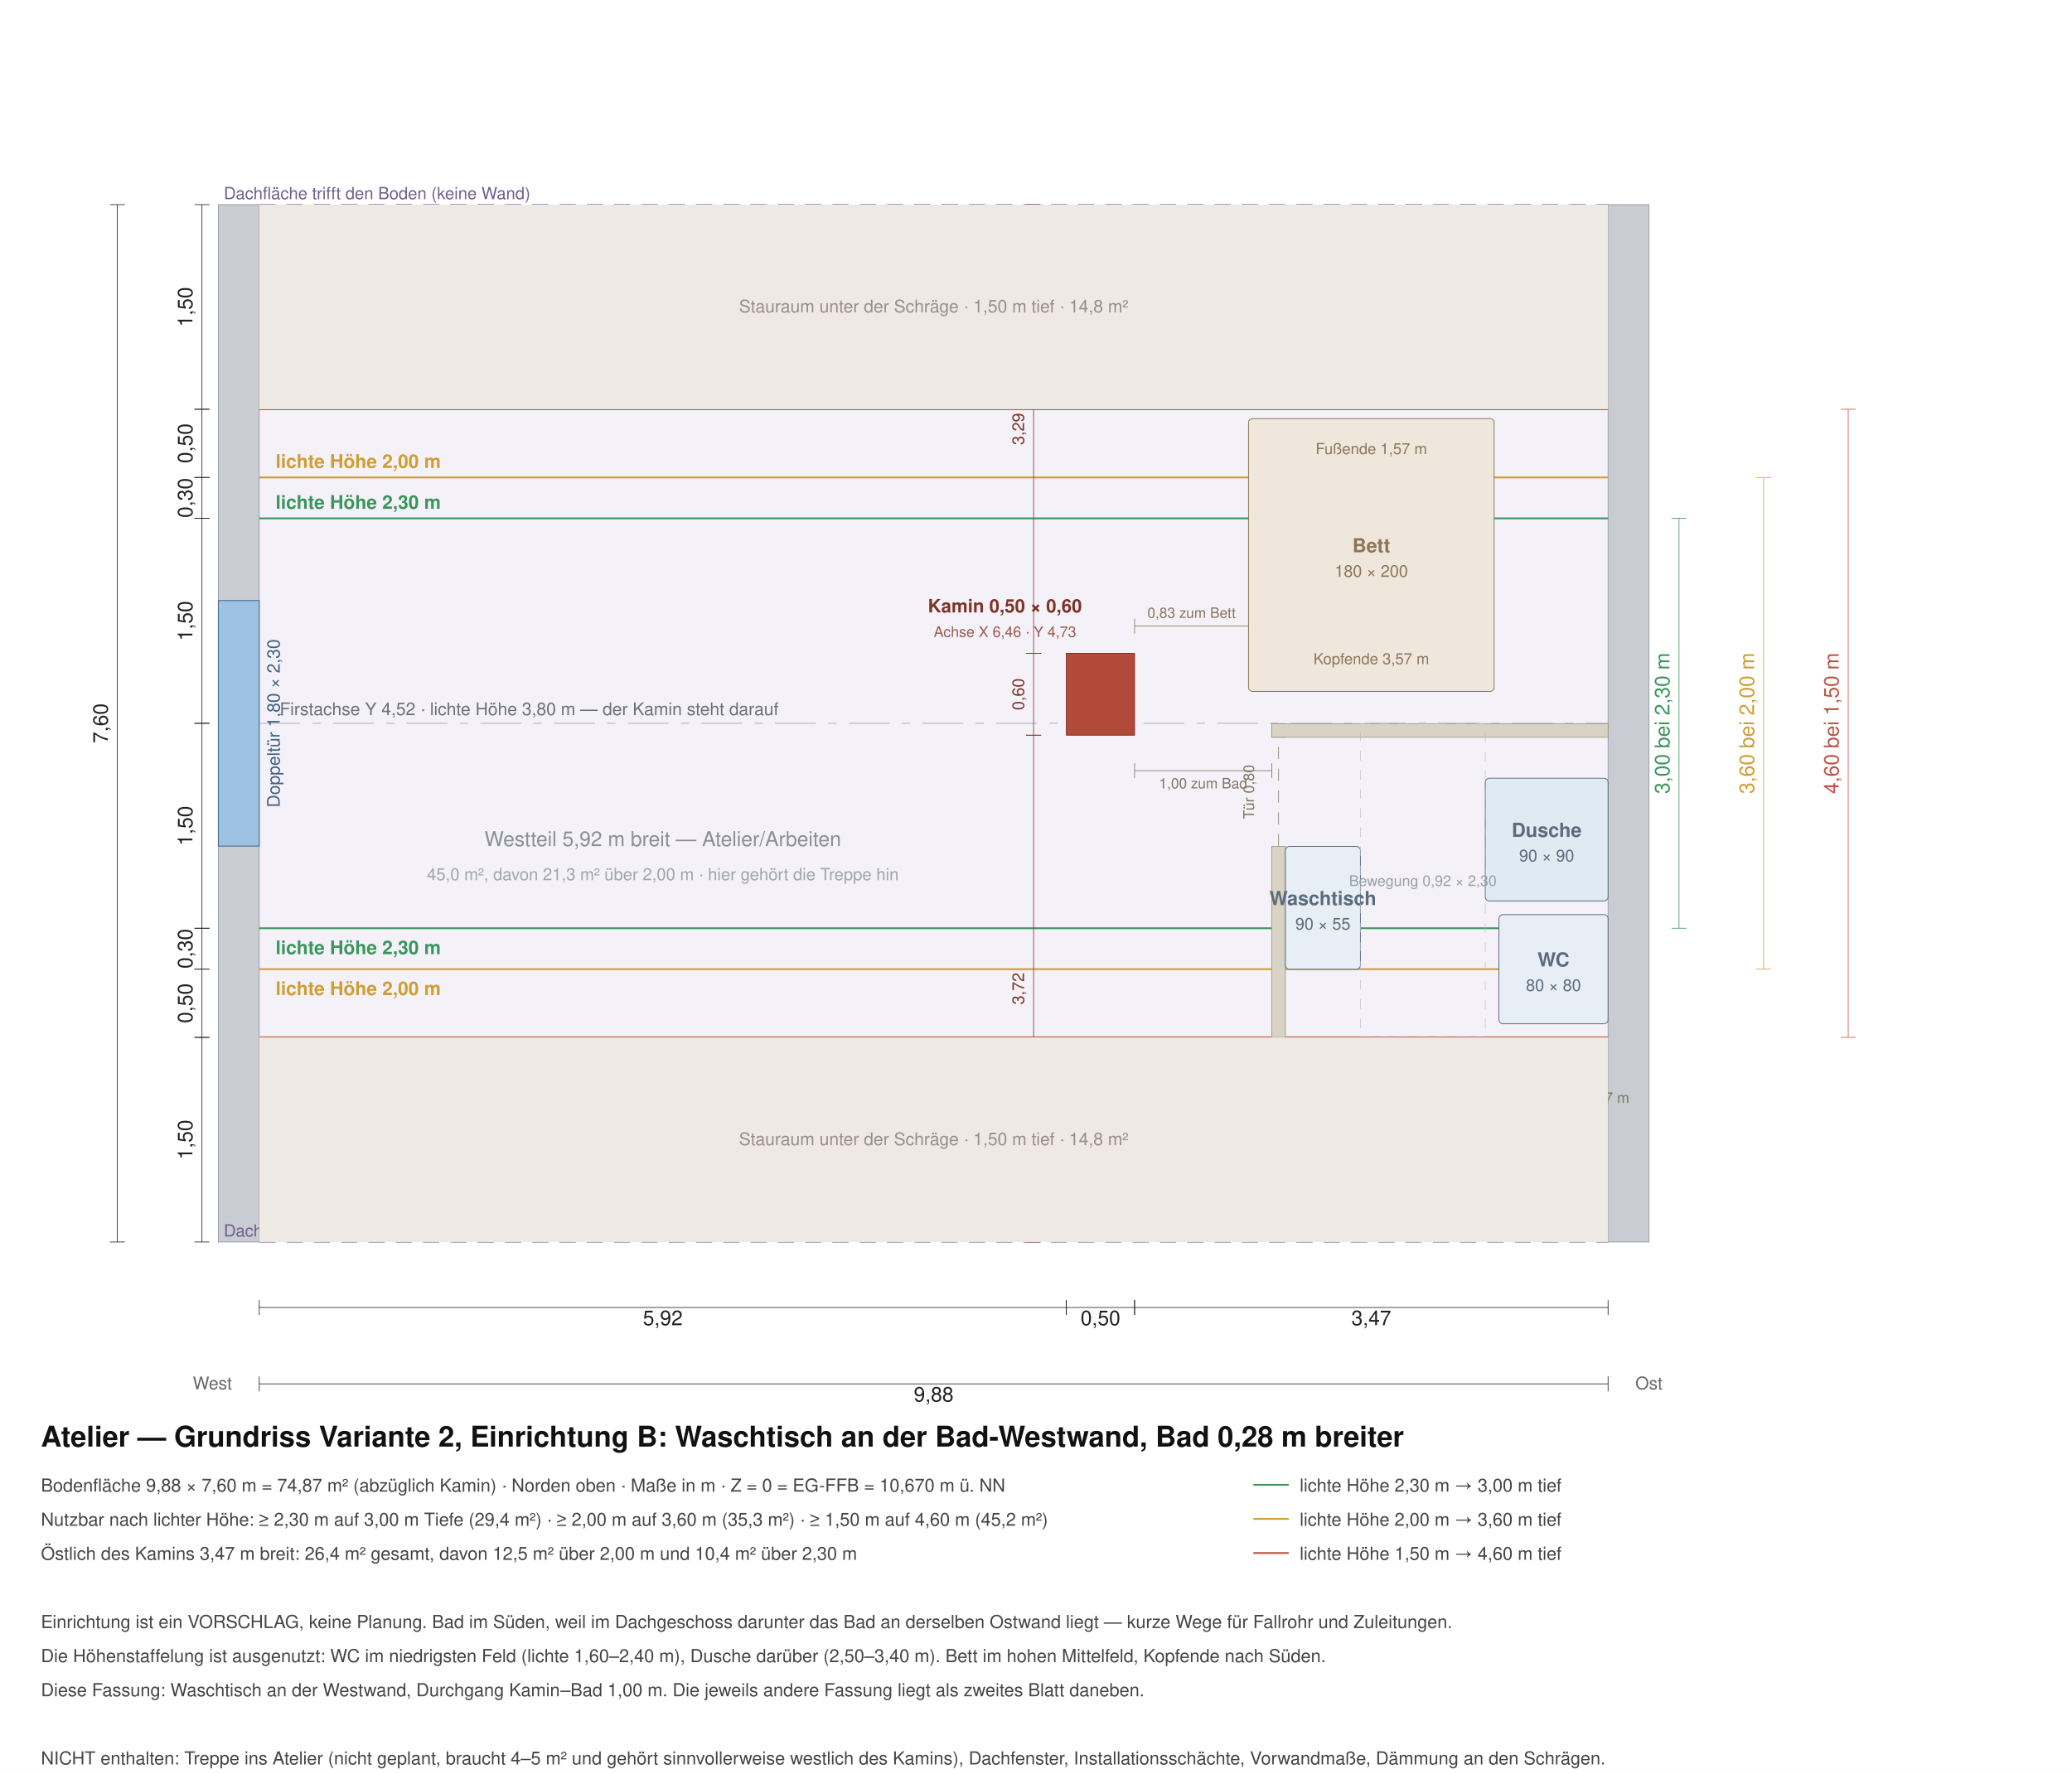
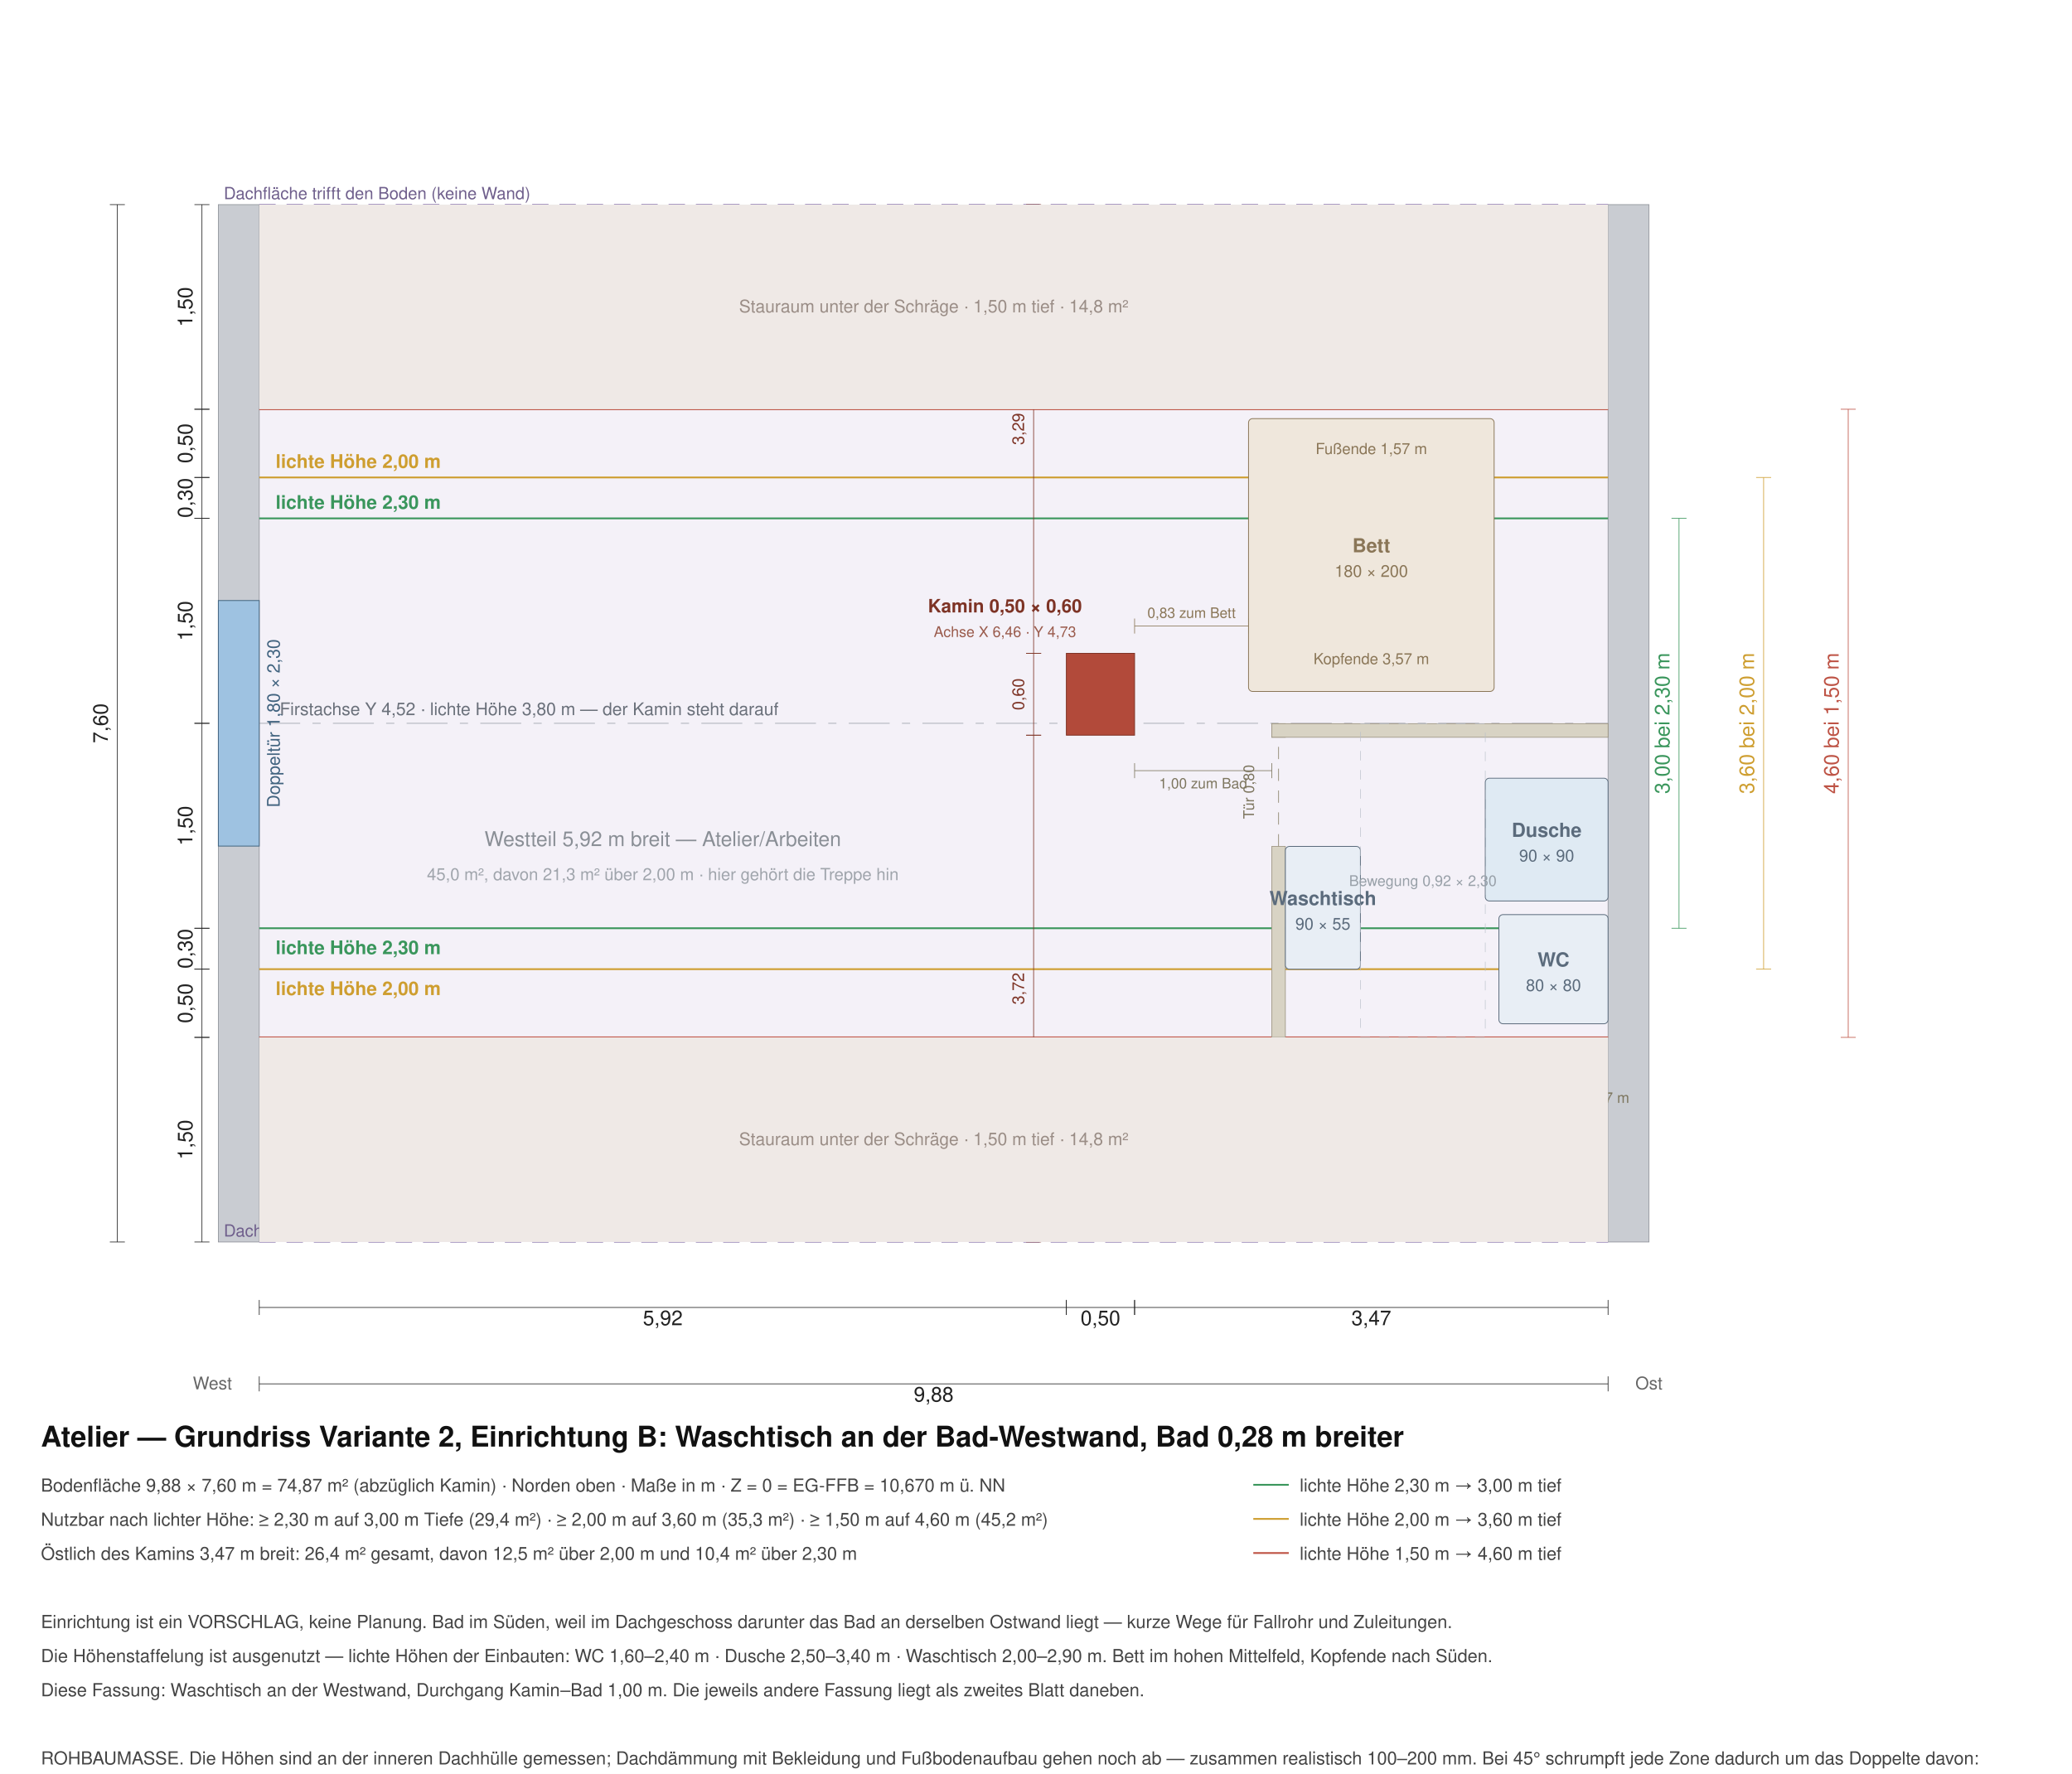
<svg xmlns="http://www.w3.org/2000/svg" width="15185" height="13004" viewBox="0 0 15185 13004">
  <rect width="15185" height="13004" fill="#ffffff" />
  <rect x="1900.0" y="1500.0" width="9885.0" height="7604.5" fill="#f4f1f8" stroke="none" stroke-width="6" rx="0" />
  <rect x="1600.0" y="1500.0" width="300.0" height="7604.5" fill="#c9ccd2" stroke="#8d9098" stroke-width="5" rx="0" />
  <rect x="11785.0" y="1500.0" width="300.0" height="7604.5" fill="#c9ccd2" stroke="#8d9098" stroke-width="5" rx="0" />
  <line x1="1900.0" y1="9104.5" x2="11785.0" y2="9104.5" stroke="#8f7bb0" stroke-width="9" stroke-dasharray="120,80" />
  <line x1="1900.0" y1="1500.0" x2="11785.0" y2="1500.0" stroke="#8f7bb0" stroke-width="9" stroke-dasharray="120,80" />
  <text x="1640.0" y="9064.5" font-family="Helvetica, Arial, sans-serif" font-size="123" fill="#6f5f8c" text-anchor="start" font-weight="normal" style="">Dachfläche trifft den Boden (keine Wand)</text>
  <text x="1640.0" y="1460.0" font-family="Helvetica, Arial, sans-serif" font-size="123" fill="#6f5f8c" text-anchor="start" font-weight="normal" style="">Dachfläche trifft den Boden (keine Wand)</text>
  <line x1="1900.0" y1="6804.5" x2="11785.0" y2="6804.5" stroke="#3a965c" stroke-width="13" />
  <line x1="1900.0" y1="3800.0" x2="11785.0" y2="3800.0" stroke="#3a965c" stroke-width="13" />
  <text x="2020.0" y="3730.0" font-family="Helvetica, Arial, sans-serif" font-size="138" fill="#3a965c" text-anchor="start" font-weight="bold" style="">lichte Höhe 2,30 m</text>
  <text x="2020.0" y="6994.5" font-family="Helvetica, Arial, sans-serif" font-size="138" fill="#3a965c" text-anchor="start" font-weight="bold" style="">lichte Höhe 2,30 m</text>
  <line x1="1900.0" y1="7104.5" x2="11785.0" y2="7104.5" stroke="#ce9e30" stroke-width="13" />
  <line x1="1900.0" y1="3500.0" x2="11785.0" y2="3500.0" stroke="#ce9e30" stroke-width="13" />
  <text x="2020.0" y="3430.0" font-family="Helvetica, Arial, sans-serif" font-size="138" fill="#ce9e30" text-anchor="start" font-weight="bold" style="">lichte Höhe 2,00 m</text>
  <text x="2020.0" y="7294.5" font-family="Helvetica, Arial, sans-serif" font-size="138" fill="#ce9e30" text-anchor="start" font-weight="bold" style="">lichte Höhe 2,00 m</text>
  <line x1="1900.0" y1="7604.5" x2="11785.0" y2="7604.5" stroke="#be5446" stroke-width="13" />
  <line x1="1900.0" y1="3000.0" x2="11785.0" y2="3000.0" stroke="#be5446" stroke-width="13" />
  <text x="2020.0" y="2930.0" font-family="Helvetica, Arial, sans-serif" font-size="138" fill="#be5446" text-anchor="start" font-weight="bold" style="">lichte Höhe 1,50 m</text>
  <text x="2020.0" y="7794.5" font-family="Helvetica, Arial, sans-serif" font-size="138" fill="#be5446" text-anchor="start" font-weight="bold" style="">lichte Höhe 1,50 m</text>
  <line x1="1900.0" y1="5302.3" x2="11785.0" y2="5302.3" stroke="#9aa0a8" stroke-width="5" stroke-dasharray="300,90,60,90" />
  <text x="2050.0" y="5242.3" font-family="Helvetica, Arial, sans-serif" font-size="128" fill="#6a707a" text-anchor="start" font-weight="normal" style="">Firstachse Y 4,52 · lichte Höhe 3,80 m — der Kamin steht darauf</text>
  <rect x="7815.0" y="4789.3" width="500.0" height="600.0" fill="#b24a3a" stroke="#7d3325" stroke-width="6" rx="0" />
  <text x="7365.0" y="4489.3" font-family="Helvetica, Arial, sans-serif" font-size="135" fill="#7d3325" text-anchor="middle" font-weight="bold" style="">Kamin 0,50 × 0,60</text>
  <text x="7365.0" y="4669.3" font-family="Helvetica, Arial, sans-serif" font-size="108" fill="#9a5b4c" text-anchor="middle" font-weight="normal" style="">Achse X 6,46 · Y 4,73</text>
  <line x1="7575.0" y1="9104.5" x2="7575.0" y2="5389.3" stroke="#7d3325" stroke-width="5" />
  <line x1="7520.0" y1="9104.5" x2="7630.0" y2="9104.5" stroke="#7d3325" stroke-width="5" />
  <line x1="7520.0" y1="5389.3" x2="7630.0" y2="5389.3" stroke="#7d3325" stroke-width="5" />
  <text x="7505.0" y="7246.9" font-family="Helvetica, Arial, sans-serif" font-size="120" fill="#7d3325" text-anchor="middle" font-weight="normal" transform="rotate(-90,7505.0,7246.9)" style="">3,72</text>
  <line x1="7575.0" y1="5389.3" x2="7575.0" y2="4789.3" stroke="#7d3325" stroke-width="5" />
  <line x1="7520.0" y1="5389.3" x2="7630.0" y2="5389.3" stroke="#7d3325" stroke-width="5" />
  <line x1="7520.0" y1="4789.3" x2="7630.0" y2="4789.3" stroke="#7d3325" stroke-width="5" />
  <text x="7505.0" y="5089.3" font-family="Helvetica, Arial, sans-serif" font-size="120" fill="#7d3325" text-anchor="middle" font-weight="normal" transform="rotate(-90,7505.0,5089.3)" style="">0,60</text>
  <line x1="7575.0" y1="4789.3" x2="7575.0" y2="1500.0" stroke="#7d3325" stroke-width="5" />
  <line x1="7520.0" y1="4789.3" x2="7630.0" y2="4789.3" stroke="#7d3325" stroke-width="5" />
  <line x1="7520.0" y1="1500.0" x2="7630.0" y2="1500.0" stroke="#7d3325" stroke-width="5" />
  <text x="7505.0" y="3144.7" font-family="Helvetica, Arial, sans-serif" font-size="120" fill="#7d3325" text-anchor="middle" font-weight="normal" transform="rotate(-90,7505.0,3144.7)" style="">3,29</text>
  <line x1="8315.0" y1="4589.3" x2="9150.0" y2="4589.3" stroke="#8a7657" stroke-width="5" />
  <line x1="8315.0" y1="4534.3" x2="8315.0" y2="4644.3" stroke="#8a7657" stroke-width="5" />
  <line x1="9150.0" y1="4534.3" x2="9150.0" y2="4644.3" stroke="#8a7657" stroke-width="5" />
  <text x="8732.5" y="4529.3" font-family="Helvetica, Arial, sans-serif" font-size="105" fill="#8a7657" text-anchor="middle" font-weight="normal" style="">0,83 zum Bett</text>
  <line x1="8315.0" y1="5649.3" x2="9320.0" y2="5649.3" stroke="#7d765f" stroke-width="5" />
  <line x1="8315.0" y1="5594.3" x2="8315.0" y2="5704.3" stroke="#7d765f" stroke-width="5" />
  <line x1="9320.0" y1="5594.3" x2="9320.0" y2="5704.3" stroke="#7d765f" stroke-width="5" />
  <text x="8817.5" y="5779.3" font-family="Helvetica, Arial, sans-serif" font-size="105" fill="#7d765f" text-anchor="middle" font-weight="normal" style="">1,00 zum Bad</text>
  <rect x="1600.0" y="4402.3" width="300.0" height="1800.0" fill="#9ec2e1" stroke="#41637f" stroke-width="6" rx="0" />
  <text x="2050.0" y="5302.3" font-family="Helvetica, Arial, sans-serif" font-size="128" fill="#41637f" text-anchor="middle" font-weight="normal" transform="rotate(-90,2050.0,5302.3)" style="">Doppeltür 1,80 × 2,30</text>
  <rect x="9320.0" y="6204.7" width="100.0" height="1400.0" fill="#d8d3c4" stroke="#9a927e" stroke-width="5" rx="0" />
  <rect x="9320.0" y="5304.7" width="100.0" height="100.0" fill="#d8d3c4" stroke="#9a927e" stroke-width="5" rx="0" />
  <rect x="9320.0" y="5304.7" width="2465.0" height="100.0" fill="#d8d3c4" stroke="#9a927e" stroke-width="5" rx="0" />
  <line x1="9370.0" y1="6204.7" x2="9370.0" y2="5404.7" stroke="#9a927e" stroke-width="6" stroke-dasharray="90,70" />
  <text x="9190.0" y="5804.7" font-family="Helvetica, Arial, sans-serif" font-size="108" fill="#7d765f" text-anchor="middle" font-weight="normal" transform="rotate(-90,9190.0,5804.7)" style="">Tür 0,80</text>
  <text x="10552.5" y="8084.7" font-family="Helvetica, Arial, sans-serif" font-size="108" fill="#7d765f" text-anchor="middle" font-weight="normal" style="">vor dem Waschtisch 0,92 m bis zur Dusche · sonst 1,47 m</text>
  <text x="10552.5" y="7884.7" font-family="Helvetica, Arial, sans-serif" font-size="135" fill="#6f6853" text-anchor="middle" font-weight="bold" style="">BAD 2,46 × 2,30 m = 5,67 m²</text>
  <rect x="10985.0" y="6704.7" width="800.0" height="800.0" fill="#e8eef5" stroke="#5b6b7c" stroke-width="6" rx="30" />
  <text x="11385.0" y="7084.7" font-family="Helvetica, Arial, sans-serif" font-size="142" fill="#5b6b7c" text-anchor="middle" font-weight="bold" style="">WC</text>
  <text x="11385.0" y="7264.7" font-family="Helvetica, Arial, sans-serif" font-size="120" fill="#5b6b7c" text-anchor="middle" font-weight="normal" style="">80 × 80</text>
  <rect x="10885.0" y="5704.7" width="900.0" height="900.0" fill="#dfeaf3" stroke="#5b6b7c" stroke-width="6" rx="30" />
  <text x="11335.0" y="6134.7" font-family="Helvetica, Arial, sans-serif" font-size="142" fill="#5b6b7c" text-anchor="middle" font-weight="bold" style="">Dusche</text>
  <text x="11335.0" y="6314.7" font-family="Helvetica, Arial, sans-serif" font-size="120" fill="#5b6b7c" text-anchor="middle" font-weight="normal" style="">90 × 90</text>
  <rect x="9420.0" y="6204.7" width="550.0" height="900.0" fill="#e8eef5" stroke="#5b6b7c" stroke-width="6" rx="30" />
  <text x="9695.0" y="6634.7" font-family="Helvetica, Arial, sans-serif" font-size="142" fill="#5b6b7c" text-anchor="middle" font-weight="bold" style="">Waschtisch</text>
  <text x="9695.0" y="6814.7" font-family="Helvetica, Arial, sans-serif" font-size="120" fill="#5b6b7c" text-anchor="middle" font-weight="normal" style="">90 × 55</text>
  <rect x="9150.0" y="3068.7" width="1800.0" height="2000.0" fill="#efe7dc" stroke="#8a7657" stroke-width="6" rx="30" />
  <text x="10050.0" y="4048.7" font-family="Helvetica, Arial, sans-serif" font-size="142" fill="#8a7657" text-anchor="middle" font-weight="bold" style="">Bett</text>
  <text x="10050.0" y="4228.7" font-family="Helvetica, Arial, sans-serif" font-size="120" fill="#8a7657" text-anchor="middle" font-weight="normal" style="">180 × 200</text>
  <rect x="1900.0" y="7604.5" width="9885.0" height="1500.0" fill="#efe9e6" stroke="none" stroke-width="6" rx="0" />
  <text x="6842.5" y="8394.5" font-family="Helvetica, Arial, sans-serif" font-size="128" fill="#9a8d86" text-anchor="middle" font-weight="normal" style="">Stauraum unter der Schräge · 1,50 m tief · 14,8 m²</text>
  <rect x="1900.0" y="1500.0" width="9885.0" height="1500.0" fill="#efe9e6" stroke="none" stroke-width="6" rx="0" />
  <text x="6842.5" y="2290.0" font-family="Helvetica, Arial, sans-serif" font-size="128" fill="#9a8d86" text-anchor="middle" font-weight="normal" style="">Stauraum unter der Schräge · 1,50 m tief · 14,8 m²</text>
  <rect x="9970.0" y="5304.7" width="915.0" height="2300.0" fill="none" stroke="#b9c0c8" stroke-width="4" rx="0" stroke-dasharray="70,70" />
  <text x="10427.5" y="6494.7" font-family="Helvetica, Arial, sans-serif" font-size="108" fill="#98a0a8" text-anchor="middle" font-weight="normal" style="">Bewegung 0,92 × 2,30</text>
  <text x="4857.5" y="6202.3" font-family="Helvetica, Arial, sans-serif" font-size="150" fill="#8a8f96" text-anchor="middle" font-weight="normal" style="">Westteil 5,92 m breit — Atelier/Arbeiten</text>
  <text x="4857.5" y="6452.3" font-family="Helvetica, Arial, sans-serif" font-size="123" fill="#a0a5ac" text-anchor="middle" font-weight="normal" style="">45,0 m², davon 21,3 m² über 2,00 m · hier gehört die Treppe hin</text>
  <text x="10050.0" y="4868.7" font-family="Helvetica, Arial, sans-serif" font-size="112" fill="#8a7657" text-anchor="middle" font-weight="normal" style="">Kopfende 3,57 m</text>
  <text x="10050.0" y="3328.7" font-family="Helvetica, Arial, sans-serif" font-size="112" fill="#8a7657" text-anchor="middle" font-weight="normal" style="">Fußende 1,57 m</text>
  <line x1="1900.0" y1="9584.5" x2="7815.0" y2="9584.5" stroke="#222" stroke-width="5" />
  <line x1="1900.0" y1="9529.5" x2="1900.0" y2="9639.5" stroke="#222" stroke-width="5" />
  <line x1="7815.0" y1="9529.5" x2="7815.0" y2="9639.5" stroke="#222" stroke-width="5" />
  <text x="4857.5" y="9714.5" font-family="Helvetica, Arial, sans-serif" font-size="150" fill="#222" text-anchor="middle" font-weight="normal" style="">5,92</text>
  <line x1="7815.0" y1="9584.5" x2="8315.0" y2="9584.5" stroke="#222" stroke-width="5" />
  <line x1="7815.0" y1="9529.5" x2="7815.0" y2="9639.5" stroke="#222" stroke-width="5" />
  <line x1="8315.0" y1="9529.5" x2="8315.0" y2="9639.5" stroke="#222" stroke-width="5" />
  <text x="8065.0" y="9714.5" font-family="Helvetica, Arial, sans-serif" font-size="150" fill="#222" text-anchor="middle" font-weight="normal" style="">0,50</text>
  <line x1="8315.0" y1="9584.5" x2="11785.0" y2="9584.5" stroke="#222" stroke-width="5" />
  <line x1="8315.0" y1="9529.5" x2="8315.0" y2="9639.5" stroke="#222" stroke-width="5" />
  <line x1="11785.0" y1="9529.5" x2="11785.0" y2="9639.5" stroke="#222" stroke-width="5" />
  <text x="10050.0" y="9714.5" font-family="Helvetica, Arial, sans-serif" font-size="150" fill="#222" text-anchor="middle" font-weight="normal" style="">3,47</text>
  <line x1="1900.0" y1="10144.5" x2="11785.0" y2="10144.5" stroke="#222" stroke-width="5" />
  <line x1="1900.0" y1="10089.5" x2="1900.0" y2="10199.5" stroke="#222" stroke-width="5" />
  <line x1="11785.0" y1="10089.5" x2="11785.0" y2="10199.5" stroke="#222" stroke-width="5" />
  <text x="6842.5" y="10274.5" font-family="Helvetica, Arial, sans-serif" font-size="150" fill="#222" text-anchor="middle" font-weight="normal" style="">9,88</text>
  <text x="1700.0" y="10184.5" font-family="Helvetica, Arial, sans-serif" font-size="128" fill="#666" text-anchor="end" font-weight="normal" style="">West</text>
  <text x="11985.0" y="10184.5" font-family="Helvetica, Arial, sans-serif" font-size="128" fill="#666" text-anchor="start" font-weight="normal" style="">Ost</text>
  <line x1="1480.0" y1="9104.5" x2="1480.0" y2="7604.5" stroke="#222" stroke-width="5" />
  <line x1="1425.0" y1="9104.5" x2="1535.0" y2="9104.5" stroke="#222" stroke-width="5" />
  <line x1="1425.0" y1="7604.5" x2="1535.0" y2="7604.5" stroke="#222" stroke-width="5" />
  <text x="1410.0" y="8354.5" font-family="Helvetica, Arial, sans-serif" font-size="150" fill="#222" text-anchor="middle" font-weight="normal" transform="rotate(-90,1410.0,8354.5)" style="">1,50</text>
  <line x1="1480.0" y1="7604.5" x2="1480.0" y2="7104.5" stroke="#222" stroke-width="5" />
  <line x1="1425.0" y1="7604.5" x2="1535.0" y2="7604.5" stroke="#222" stroke-width="5" />
  <line x1="1425.0" y1="7104.5" x2="1535.0" y2="7104.5" stroke="#222" stroke-width="5" />
  <text x="1410.0" y="7354.5" font-family="Helvetica, Arial, sans-serif" font-size="150" fill="#222" text-anchor="middle" font-weight="normal" transform="rotate(-90,1410.0,7354.5)" style="">0,50</text>
  <line x1="1480.0" y1="7104.5" x2="1480.0" y2="6804.5" stroke="#222" stroke-width="5" />
  <line x1="1425.0" y1="7104.5" x2="1535.0" y2="7104.5" stroke="#222" stroke-width="5" />
  <line x1="1425.0" y1="6804.5" x2="1535.0" y2="6804.5" stroke="#222" stroke-width="5" />
  <text x="1410.0" y="6954.5" font-family="Helvetica, Arial, sans-serif" font-size="150" fill="#222" text-anchor="middle" font-weight="normal" transform="rotate(-90,1410.0,6954.5)" style="">0,30</text>
  <line x1="1480.0" y1="6804.5" x2="1480.0" y2="5302.3" stroke="#222" stroke-width="5" />
  <line x1="1425.0" y1="6804.5" x2="1535.0" y2="6804.5" stroke="#222" stroke-width="5" />
  <line x1="1425.0" y1="5302.3" x2="1535.0" y2="5302.3" stroke="#222" stroke-width="5" />
  <text x="1410.0" y="6053.4" font-family="Helvetica, Arial, sans-serif" font-size="150" fill="#222" text-anchor="middle" font-weight="normal" transform="rotate(-90,1410.0,6053.4)" style="">1,50</text>
  <line x1="1480.0" y1="5302.3" x2="1480.0" y2="3800.0" stroke="#222" stroke-width="5" />
  <line x1="1425.0" y1="5302.3" x2="1535.0" y2="5302.3" stroke="#222" stroke-width="5" />
  <line x1="1425.0" y1="3800.0" x2="1535.0" y2="3800.0" stroke="#222" stroke-width="5" />
  <text x="1410.0" y="4551.1" font-family="Helvetica, Arial, sans-serif" font-size="150" fill="#222" text-anchor="middle" font-weight="normal" transform="rotate(-90,1410.0,4551.1)" style="">1,50</text>
  <line x1="1480.0" y1="3800.0" x2="1480.0" y2="3500.0" stroke="#222" stroke-width="5" />
  <line x1="1425.0" y1="3800.0" x2="1535.0" y2="3800.0" stroke="#222" stroke-width="5" />
  <line x1="1425.0" y1="3500.0" x2="1535.0" y2="3500.0" stroke="#222" stroke-width="5" />
  <text x="1410.0" y="3650.0" font-family="Helvetica, Arial, sans-serif" font-size="150" fill="#222" text-anchor="middle" font-weight="normal" transform="rotate(-90,1410.0,3650.0)" style="">0,30</text>
  <line x1="1480.0" y1="3500.0" x2="1480.0" y2="3000.0" stroke="#222" stroke-width="5" />
  <line x1="1425.0" y1="3500.0" x2="1535.0" y2="3500.0" stroke="#222" stroke-width="5" />
  <line x1="1425.0" y1="3000.0" x2="1535.0" y2="3000.0" stroke="#222" stroke-width="5" />
  <text x="1410.0" y="3250.0" font-family="Helvetica, Arial, sans-serif" font-size="150" fill="#222" text-anchor="middle" font-weight="normal" transform="rotate(-90,1410.0,3250.0)" style="">0,50</text>
  <line x1="1480.0" y1="3000.0" x2="1480.0" y2="1500.0" stroke="#222" stroke-width="5" />
  <line x1="1425.0" y1="3000.0" x2="1535.0" y2="3000.0" stroke="#222" stroke-width="5" />
  <line x1="1425.0" y1="1500.0" x2="1535.0" y2="1500.0" stroke="#222" stroke-width="5" />
  <text x="1410.0" y="2250.0" font-family="Helvetica, Arial, sans-serif" font-size="150" fill="#222" text-anchor="middle" font-weight="normal" transform="rotate(-90,1410.0,2250.0)" style="">1,50</text>
  <line x1="860.0" y1="9104.5" x2="860.0" y2="1500.0" stroke="#222" stroke-width="5" />
  <line x1="805.0" y1="9104.5" x2="915.0" y2="9104.5" stroke="#222" stroke-width="5" />
  <line x1="805.0" y1="1500.0" x2="915.0" y2="1500.0" stroke="#222" stroke-width="5" />
  <text x="790.0" y="5302.2" font-family="Helvetica, Arial, sans-serif" font-size="150" fill="#222" text-anchor="middle" font-weight="normal" transform="rotate(-90,790.0,5302.2)" style="">7,60</text>
  <line x1="12305.0" y1="6804.5" x2="12305.0" y2="3800.0" stroke="#3a965c" stroke-width="5" />
  <line x1="12250.0" y1="6804.5" x2="12360.0" y2="6804.5" stroke="#3a965c" stroke-width="5" />
  <line x1="12250.0" y1="3800.0" x2="12360.0" y2="3800.0" stroke="#3a965c" stroke-width="5" />
  <text x="12235.0" y="5302.2" font-family="Helvetica, Arial, sans-serif" font-size="150" fill="#3a965c" text-anchor="middle" font-weight="normal" transform="rotate(-90,12235.0,5302.2)" style="">3,00 bei 2,30 m</text>
  <line x1="12925.0" y1="7104.5" x2="12925.0" y2="3500.0" stroke="#ce9e30" stroke-width="5" />
  <line x1="12870.0" y1="7104.5" x2="12980.0" y2="7104.5" stroke="#ce9e30" stroke-width="5" />
  <line x1="12870.0" y1="3500.0" x2="12980.0" y2="3500.0" stroke="#ce9e30" stroke-width="5" />
  <text x="12855.0" y="5302.2" font-family="Helvetica, Arial, sans-serif" font-size="150" fill="#ce9e30" text-anchor="middle" font-weight="normal" transform="rotate(-90,12855.0,5302.2)" style="">3,60 bei 2,00 m</text>
  <line x1="13545.0" y1="7604.5" x2="13545.0" y2="3000.0" stroke="#be5446" stroke-width="5" />
  <line x1="13490.0" y1="7604.5" x2="13600.0" y2="7604.5" stroke="#be5446" stroke-width="5" />
  <line x1="13490.0" y1="3000.0" x2="13600.0" y2="3000.0" stroke="#be5446" stroke-width="5" />
  <text x="13475.0" y="5302.2" font-family="Helvetica, Arial, sans-serif" font-size="150" fill="#be5446" text-anchor="middle" font-weight="normal" transform="rotate(-90,13475.0,5302.2)" style="">4,60 bei 1,50 m</text>
  <text x="300.0" y="10604.5" font-family="Helvetica, Arial, sans-serif" font-size="210" fill="#111" text-anchor="start" font-weight="bold" style="">Atelier — Grundriss Variante 2, Einrichtung B: Waschtisch an der Bad-Westwand, Bad 0,28 m breiter</text>
  <text x="300.0" y="10934.5" font-family="Helvetica, Arial, sans-serif" font-size="132" fill="#444" text-anchor="start" font-weight="normal" style="">Bodenfläche 9,88 × 7,60 m = 74,87 m² (abzüglich Kamin) · Norden oben · Maße in m · Z = 0 = EG-FFB = 10,670 m ü. NN</text>
  <text x="300.0" y="11184.5" font-family="Helvetica, Arial, sans-serif" font-size="132" fill="#444" text-anchor="start" font-weight="normal" style="">Nutzbar nach lichter Höhe: ≥ 2,30 m auf 3,00 m Tiefe (29,4 m²) · ≥ 2,00 m auf 3,60 m (35,3 m²) · ≥ 1,50 m auf 4,60 m (45,2 m²)</text>
  <text x="300.0" y="11434.5" font-family="Helvetica, Arial, sans-serif" font-size="132" fill="#444" text-anchor="start" font-weight="normal" style="">Östlich des Kamins 3,47 m breit: 26,4 m² gesamt, davon 12,5 m² über 2,00 m und 10,4 m² über 2,30 m</text>
  <text x="300.0" y="11684.5" font-family="Helvetica, Arial, sans-serif" font-size="132" fill="#444" text-anchor="start" font-weight="normal" style="" />
  <text x="300.0" y="11934.5" font-family="Helvetica, Arial, sans-serif" font-size="132" fill="#444" text-anchor="start" font-weight="normal" style="">Einrichtung ist ein VORSCHLAG, keine Planung. Bad im Süden, weil im Dachgeschoss darunter das Bad an derselben Ostwand liegt — kurze Wege für Fallrohr und Zuleitungen.</text>
-   <text x="300.0" y="12184.5" font-family="Helvetica, Arial, sans-serif" font-size="132" fill="#444" text-anchor="start" font-weight="normal" style="">Die Höhenstaffelung ist ausgenutzt: WC im niedrigsten Feld (lichte 1,60–2,40 m), Dusche darüber (2,50–3,40 m). Bett im hohen Mittelfeld, Kopfende nach Süden.</text>
+   <text x="300.0" y="12184.5" font-family="Helvetica, Arial, sans-serif" font-size="132" fill="#444" text-anchor="start" font-weight="normal" style="">Die Höhenstaffelung ist ausgenutzt — lichte Höhen der Einbauten: WC 1,60–2,40 m · Dusche 2,50–3,40 m · Waschtisch 2,00–2,90 m. Bett im hohen Mittelfeld, Kopfende nach Süden.</text>
  <text x="300.0" y="12434.5" font-family="Helvetica, Arial, sans-serif" font-size="132" fill="#444" text-anchor="start" font-weight="normal" style="">Diese Fassung: Waschtisch an der Westwand, Durchgang Kamin–Bad 1,00 m. Die jeweils andere Fassung liegt als zweites Blatt daneben.</text>
  <text x="300.0" y="12684.5" font-family="Helvetica, Arial, sans-serif" font-size="132" fill="#444" text-anchor="start" font-weight="normal" style="" />
-   <text x="300.0" y="12934.5" font-family="Helvetica, Arial, sans-serif" font-size="132" fill="#444" text-anchor="start" font-weight="normal" style="">NICHT enthalten: Treppe ins Atelier (nicht geplant, braucht 4–5 m² und gehört sinnvollerweise westlich des Kamins), Dachfenster, Installationsschächte, Vorwandmaße, Dämmung an den Schrägen.</text>
-   <text x="300.0" y="13184.5" font-family="Helvetica, Arial, sans-serif" font-size="132" fill="#444" text-anchor="start" font-weight="normal" style="">Vorbehalte: Rohbau-Innenmaße. Kein Standsicherheitsnachweis — die Kehlbalken 8/18 sind für einen NICHT bewohnten Dachboden bemessen; Bett, Bad und Estrich sind ein neuer Lastfall (Tragwerksplanung).</text>
+   <text x="300.0" y="12934.5" font-family="Helvetica, Arial, sans-serif" font-size="132" fill="#444" text-anchor="start" font-weight="normal" style="">ROHBAUMASSE. Die Höhen sind an der inneren Dachhülle gemessen; Dachdämmung mit Bekleidung und Fußbodenaufbau gehen noch ab — zusammen realistisch 100–200 mm. Bei 45° schrumpft jede Zone dadurch um das Doppelte davon:</text>
+   <text x="300.0" y="13184.5" font-family="Helvetica, Arial, sans-serif" font-size="132" fill="#444" text-anchor="start" font-weight="normal" style="">  ≥ 2,30 m: 3,00 m roh → 2,60–2,80 m fertig   ·   ≥ 2,00 m: 3,60 m roh → 3,20–3,40 m fertig</text>
+   <text x="300.0" y="13434.5" font-family="Helvetica, Arial, sans-serif" font-size="132" fill="#444" text-anchor="start" font-weight="normal" style="" />
+   <text x="300.0" y="13684.5" font-family="Helvetica, Arial, sans-serif" font-size="132" fill="#444" text-anchor="start" font-weight="normal" style="">NICHT enthalten: Treppe ins Atelier (nicht geplant, braucht 4–5 m² und gehört sinnvollerweise westlich des Kamins), Dachfenster, Installationsschächte, Vorwandmaße, Dämmung an den Schrägen.</text>
+   <text x="300.0" y="13934.5" font-family="Helvetica, Arial, sans-serif" font-size="132" fill="#444" text-anchor="start" font-weight="normal" style="">Vorbehalte: Rohbau-Innenmaße. Kein Standsicherheitsnachweis — die Kehlbalken 8/18 sind für einen NICHT bewohnten Dachboden bemessen; Bett, Bad und Estrich sind ein neuer Lastfall (Tragwerksplanung).</text>
  <line x1="9185.0" y1="10884.5" x2="9445.0" y2="10884.5" stroke="#3a965c" stroke-width="13" />
  <text x="9525.0" y="10934.5" font-family="Helvetica, Arial, sans-serif" font-size="132" fill="#444" text-anchor="start" font-weight="normal" style="">lichte Höhe 2,30 m → 3,00 m tief</text>
  <line x1="9185.0" y1="11134.5" x2="9445.0" y2="11134.5" stroke="#ce9e30" stroke-width="13" />
  <text x="9525.0" y="11184.5" font-family="Helvetica, Arial, sans-serif" font-size="132" fill="#444" text-anchor="start" font-weight="normal" style="">lichte Höhe 2,00 m → 3,60 m tief</text>
  <line x1="9185.0" y1="11384.5" x2="9445.0" y2="11384.5" stroke="#be5446" stroke-width="13" />
  <text x="9525.0" y="11434.5" font-family="Helvetica, Arial, sans-serif" font-size="132" fill="#444" text-anchor="start" font-weight="normal" style="">lichte Höhe 1,50 m → 4,60 m tief</text>
</svg>
